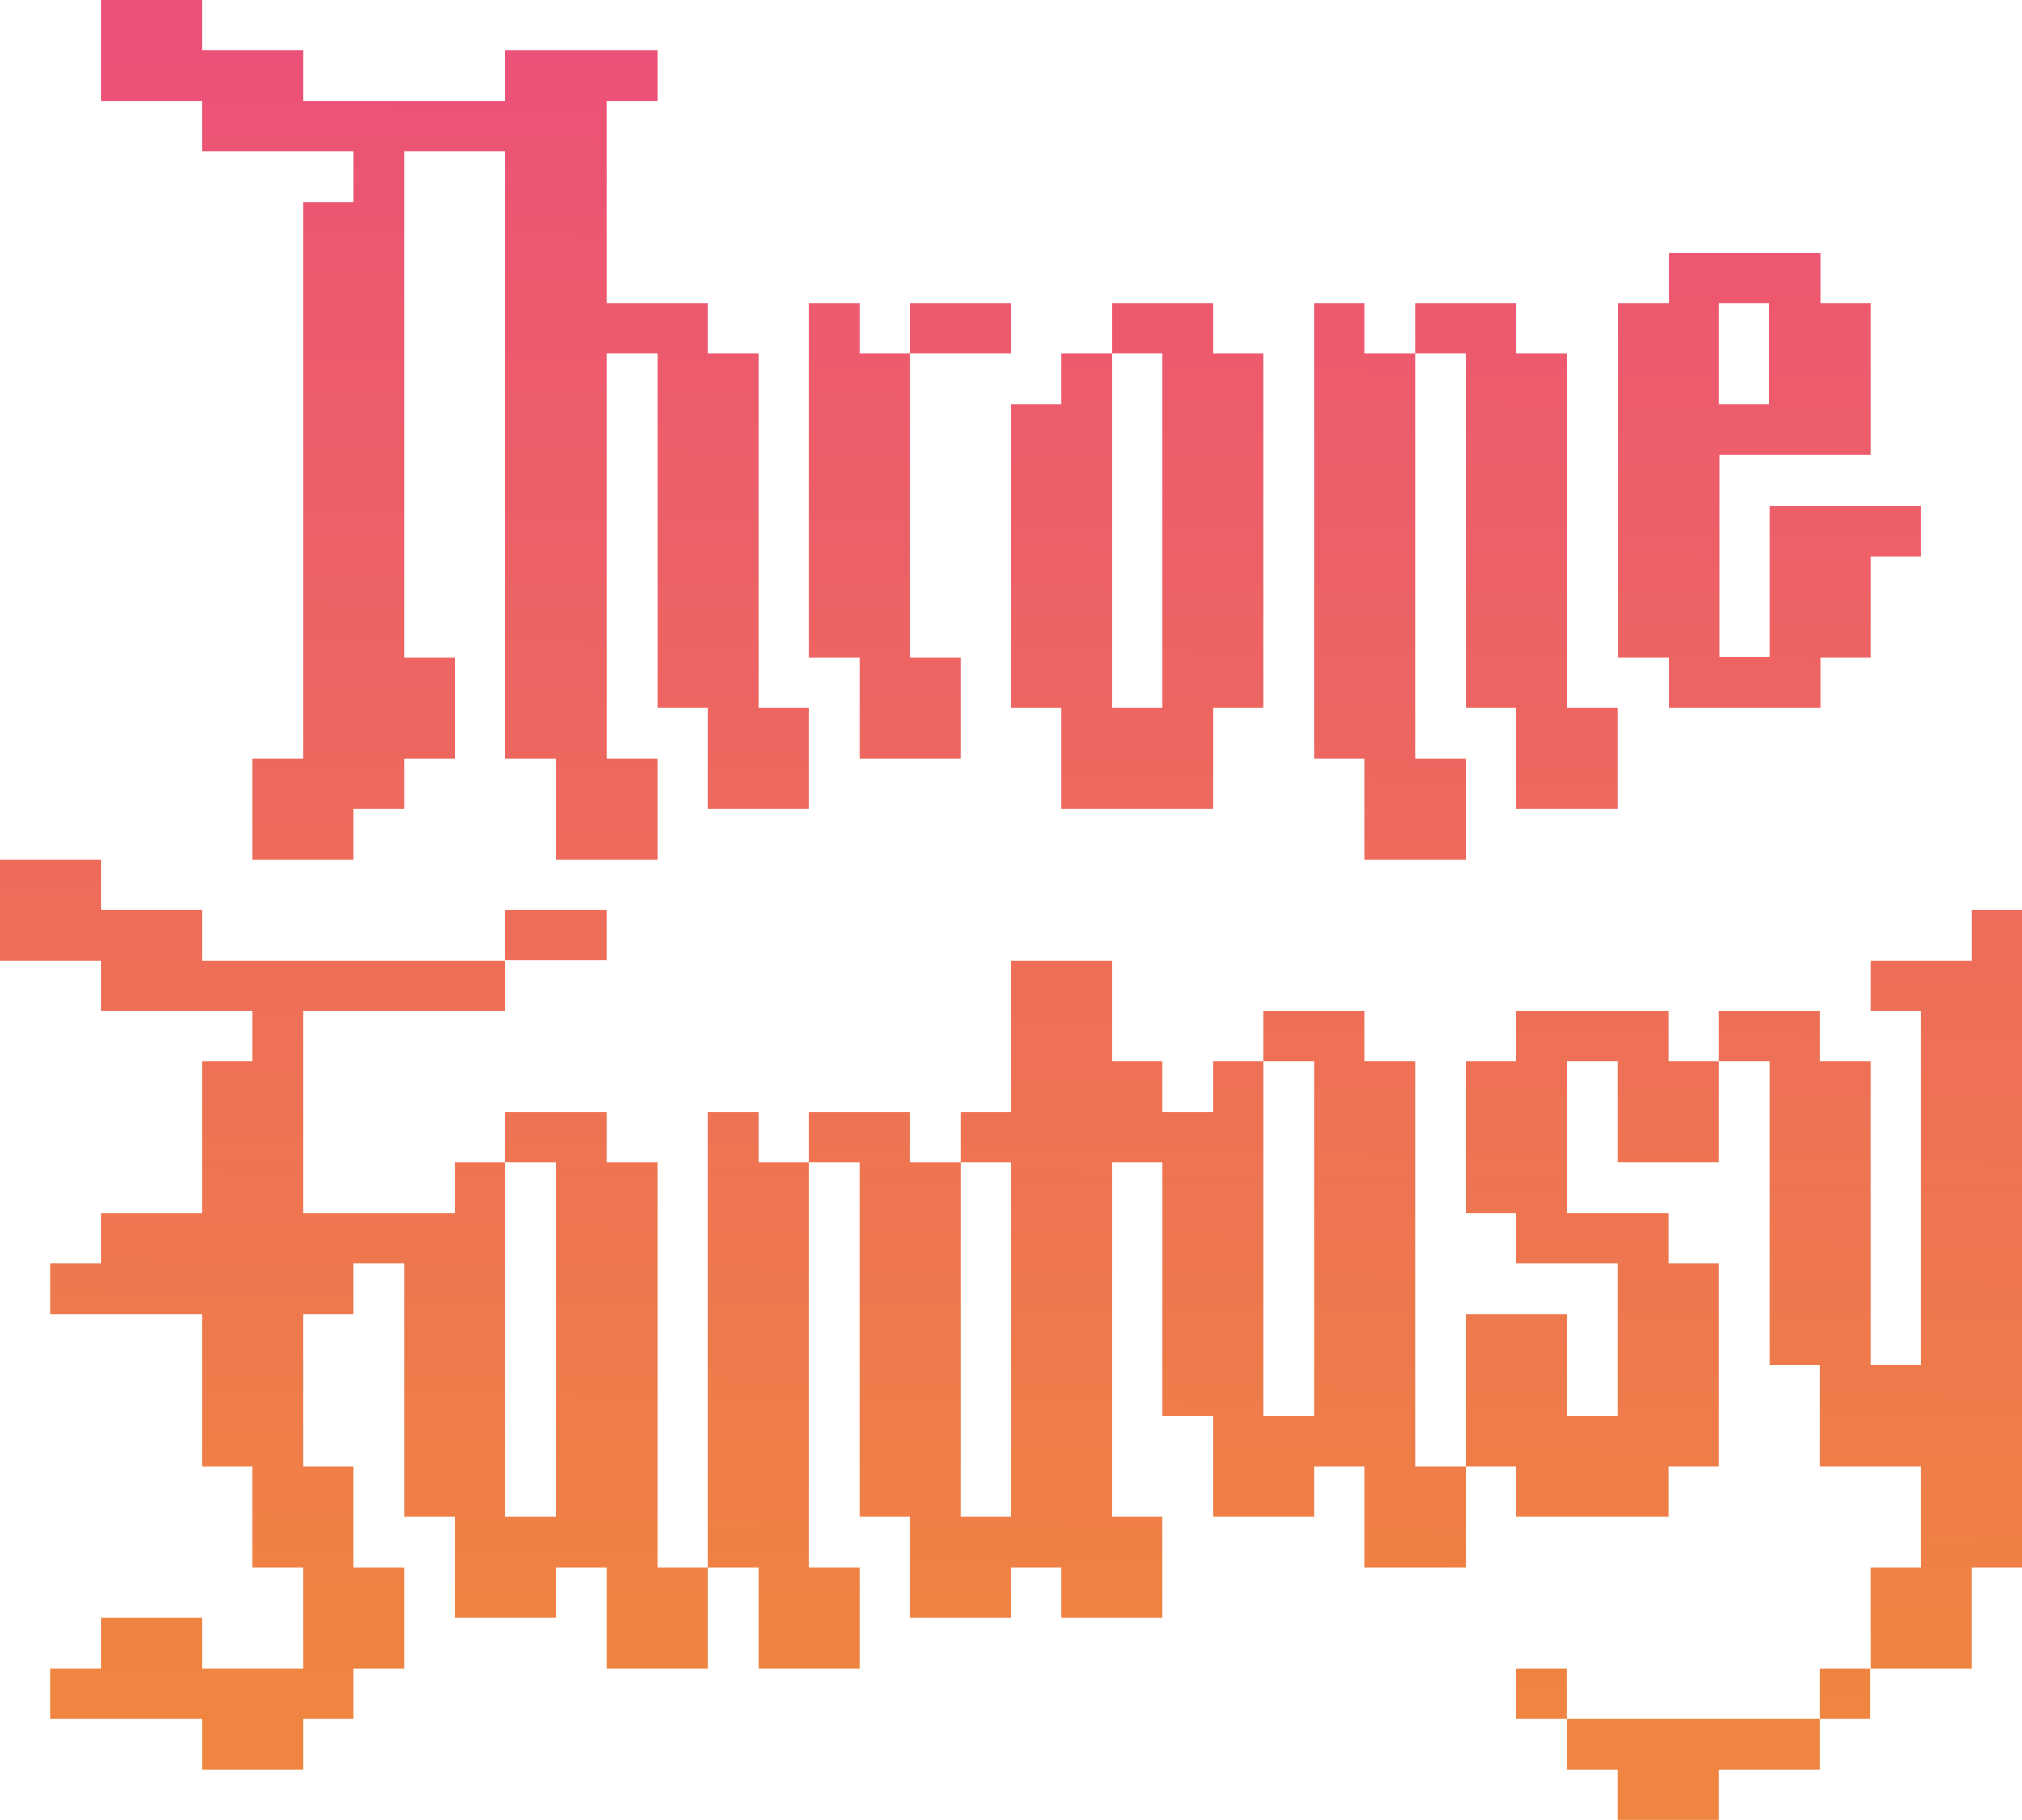
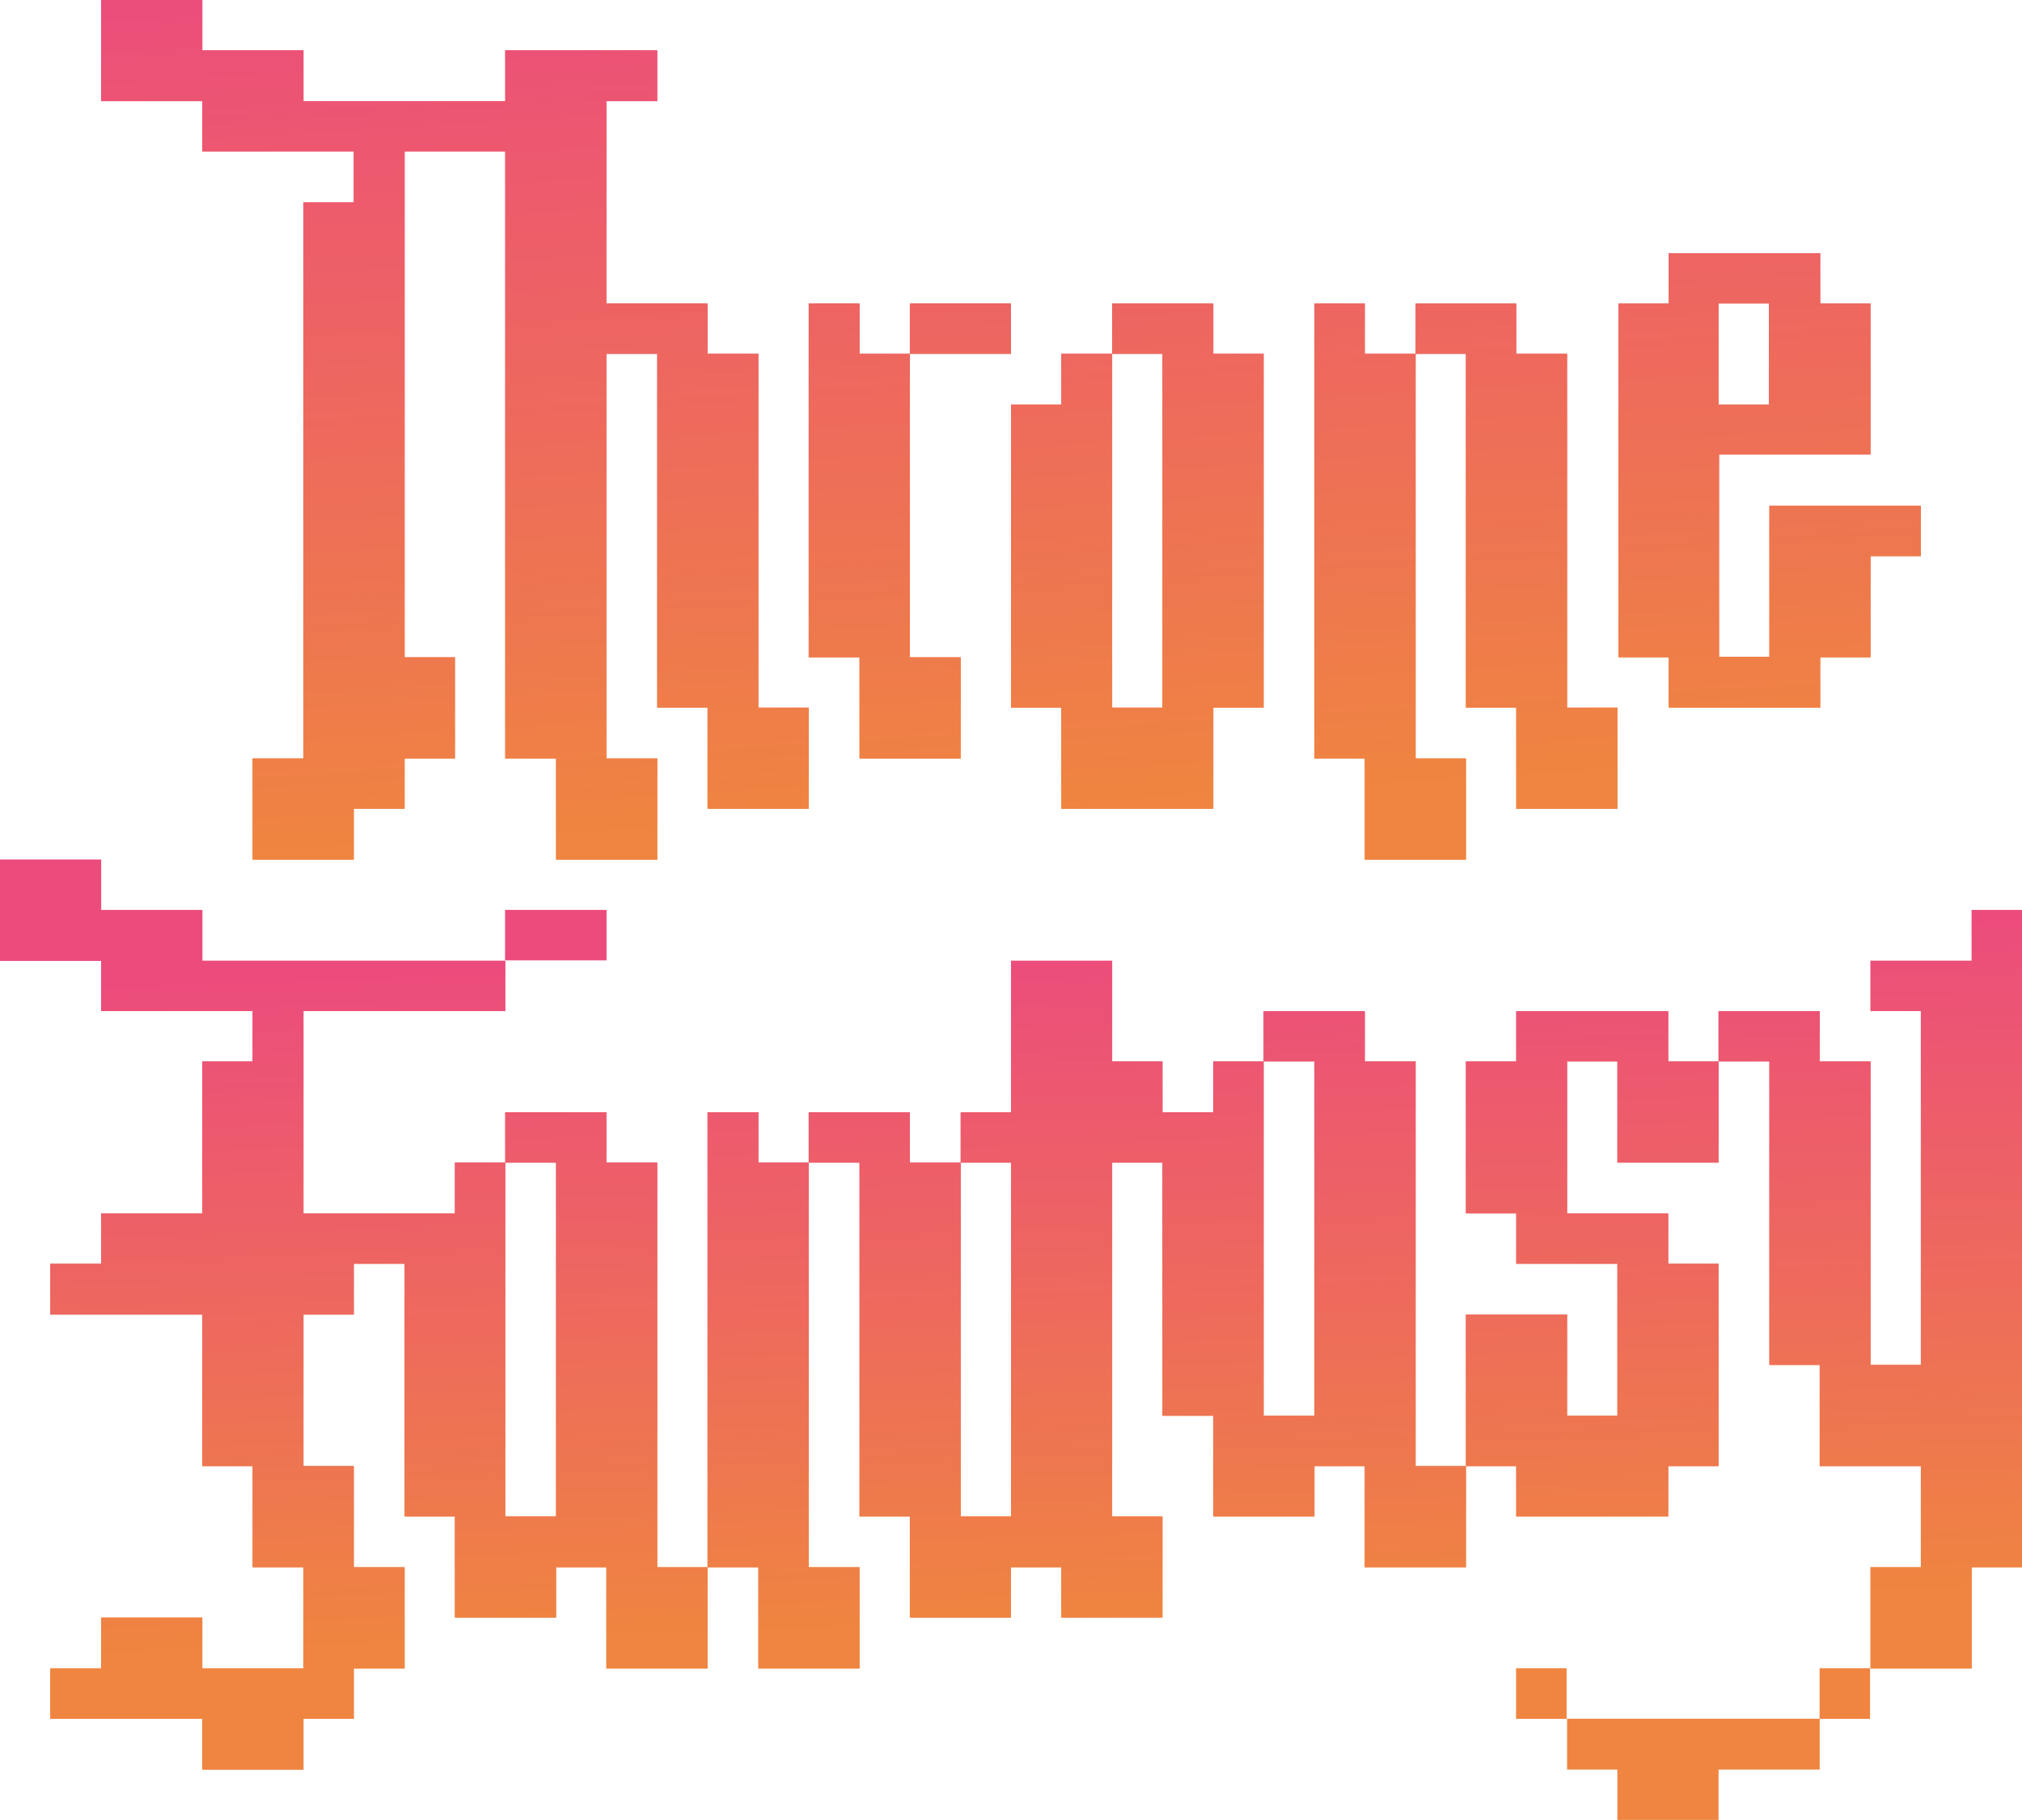
<svg xmlns="http://www.w3.org/2000/svg" version="1.1" x="0px" y="0px" width="389.8px" height="350.8px" viewBox="0 0 389.8 350.8" style="enable-background:new 0 0 389.8 350.8;" xml:space="preserve">
  <style type="text/css">
	.lt0{fill-rule:evenodd;clip-rule:evenodd;fill:url(#SVGID_1_);}
	.lt1{fill-rule:evenodd;clip-rule:evenodd;fill:url(#SVGID_2_);}
	.lt2{fill-rule:evenodd;clip-rule:evenodd;fill:url(#SVGID_3_);}
	.lt3{fill-rule:evenodd;clip-rule:evenodd;fill:url(#SVGID_4_);}
	.lt4{fill-rule:evenodd;clip-rule:evenodd;fill:url(#SVGID_5_);}
	.lt5{fill-rule:evenodd;clip-rule:evenodd;fill:url(#SVGID_6_);}
	.lt6{fill-rule:evenodd;clip-rule:evenodd;fill:url(#SVGID_7_);}
	.lt7{fill-rule:evenodd;clip-rule:evenodd;fill:url(#SVGID_8_);}
	.lt8{fill-rule:evenodd;clip-rule:evenodd;fill:url(#SVGID_9_);}
	.lt9{fill-rule:evenodd;clip-rule:evenodd;fill:url(#SVGID_10_);}
	.lt10{fill-rule:evenodd;clip-rule:evenodd;fill:url(#SVGID_11_);}
	.lt11{fill-rule:evenodd;clip-rule:evenodd;fill:url(#SVGID_12_);}
	.lt12{fill-rule:evenodd;clip-rule:evenodd;fill:url(#SVGID_13_);}
	.lt13{fill-rule:evenodd;clip-rule:evenodd;fill:url(#SVGID_14_);}
	.lt14{fill-rule:evenodd;clip-rule:evenodd;fill:url(#SVGID_15_);}
	.lt15{fill-rule:evenodd;clip-rule:evenodd;fill:url(#SVGID_16_);}
	.lt16{fill-rule:evenodd;clip-rule:evenodd;fill:url(#SVGID_17_);}
	.lt17{fill-rule:evenodd;clip-rule:evenodd;fill:url(#SVGID_18_);}
	.lt18{fill-rule:evenodd;clip-rule:evenodd;fill:url(#SVGID_19_);}
	.lt19{fill-rule:evenodd;clip-rule:evenodd;fill:url(#SVGID_20_);}
	.lt20{fill-rule:evenodd;clip-rule:evenodd;fill:url(#SVGID_21_);}
	.lt21{fill-rule:evenodd;clip-rule:evenodd;fill:url(#SVGID_22_);}
	.lt22{fill-rule:evenodd;clip-rule:evenodd;fill:url(#SVGID_23_);}
	.lt23{fill-rule:evenodd;clip-rule:evenodd;fill:url(#SVGID_24_);}
	.lt24{fill-rule:evenodd;clip-rule:evenodd;fill:url(#SVGID_25_);}
	.lt25{fill-rule:evenodd;clip-rule:evenodd;fill:url(#SVGID_26_);}
	.lt26{fill-rule:evenodd;clip-rule:evenodd;fill:url(#SVGID_27_);}
	.lt27{fill-rule:evenodd;clip-rule:evenodd;fill:url(#SVGID_28_);}
	.lt28{fill-rule:evenodd;clip-rule:evenodd;fill:url(#SVGID_29_);}
	.lt29{fill-rule:evenodd;clip-rule:evenodd;fill:url(#SVGID_30_);}
	.lt30{fill-rule:evenodd;clip-rule:evenodd;fill:url(#SVGID_31_);}
	.lt31{fill-rule:evenodd;clip-rule:evenodd;fill:url(#SVGID_32_);}
+ 	.lt32{fill-rule:evenodd;clip-rule:evenodd;fill:url(#SVGID_33_);}
+ 	.lt33{fill-rule:evenodd;clip-rule:evenodd;fill:url(#SVGID_34_);}
+ 	.lt34{fill-rule:evenodd;clip-rule:evenodd;fill:url(#SVGID_35_);}
+ 	.lt35{fill-rule:evenodd;clip-rule:evenodd;fill:url(#SVGID_36_);}
+ 	.lt36{fill-rule:evenodd;clip-rule:evenodd;fill:url(#SVGID_37_);}
+ 	.lt37{fill-rule:evenodd;clip-rule:evenodd;fill:url(#SVGID_38_);}
+ 	.lt38{fill-rule:evenodd;clip-rule:evenodd;fill:url(#SVGID_39_);}
+ 	.lt39{fill-rule:evenodd;clip-rule:evenodd;fill:url(#SVGID_40_);}
+ 	.lt40{fill-rule:evenodd;clip-rule:evenodd;fill:url(#SVGID_41_);}
+ 	.lt41{fill-rule:evenodd;clip-rule:evenodd;fill:url(#SVGID_42_);}
+ 	.lt42{fill-rule:evenodd;clip-rule:evenodd;fill:url(#SVGID_43_);}
+ 	.lt43{fill-rule:evenodd;clip-rule:evenodd;fill:url(#SVGID_44_);}
+ 	.lt44{fill-rule:evenodd;clip-rule:evenodd;fill:url(#SVGID_45_);}
+ 	.lt45{fill-rule:evenodd;clip-rule:evenodd;fill:url(#SVGID_46_);}
+ 	.lt46{fill-rule:evenodd;clip-rule:evenodd;fill:url(#SVGID_47_);}
+ 	.lt47{fill-rule:evenodd;clip-rule:evenodd;fill:url(#SVGID_48_);}
+ 	.lt48{fill-rule:evenodd;clip-rule:evenodd;fill:url(#SVGID_49_);}
+ 	.lt49{fill-rule:evenodd;clip-rule:evenodd;fill:url(#SVGID_50_);}
+ 	.lt50{fill-rule:evenodd;clip-rule:evenodd;fill:url(#SVGID_51_);}
+ 	.lt51{fill-rule:evenodd;clip-rule:evenodd;fill:url(#SVGID_52_);}
+ 	.lt52{fill-rule:evenodd;clip-rule:evenodd;fill:url(#SVGID_53_);}
+ 	.lt53{fill-rule:evenodd;clip-rule:evenodd;fill:url(#SVGID_54_);}
+ 	.lt54{fill-rule:evenodd;clip-rule:evenodd;fill:url(#SVGID_55_);}
+ 	.lt55{fill-rule:evenodd;clip-rule:evenodd;fill:url(#SVGID_56_);}
+ 	.lt56{fill-rule:evenodd;clip-rule:evenodd;fill:url(#SVGID_57_);}
+ 	.lt57{fill-rule:evenodd;clip-rule:evenodd;fill:url(#SVGID_58_);}
+ 	.lt58{fill-rule:evenodd;clip-rule:evenodd;fill:url(#SVGID_59_);}
+ 	.lt59{fill-rule:evenodd;clip-rule:evenodd;fill:url(#SVGID_60_);}
+ 	.lt60{fill-rule:evenodd;clip-rule:evenodd;fill:url(#SVGID_61_);}
+ 	.lt61{fill-rule:evenodd;clip-rule:evenodd;fill:url(#SVGID_62_);}
</style>
  <defs>
</defs>
  <g>
-     <linearGradient id="SVGID_1_" gradientUnits="userSpaceOnUse" x1="186.226" y1="-17.63" x2="181.665" y2="326.751">
-       <stop offset="0" style="stop-color:#EC4C7C" />
-       <stop offset="1" style="stop-color:#EF8540" />
-     </linearGradient>
-     <polygon class="lt0" points="194.9,68.2 194.9,58.5 175.4,58.5 175.4,68.2 185.2,68.2  " />
-     <linearGradient id="SVGID_2_" gradientUnits="userSpaceOnUse" x1="172.127" y1="-17.817" x2="167.566" y2="326.565">
-       <stop offset="0" style="stop-color:#EC4C7C" />
-       <stop offset="1" style="stop-color:#EF8540" />
-     </linearGradient>
-     <polygon class="lt1" points="165.7,146.2 185.2,146.2 185.2,126.7 175.4,126.7 175.4,68.2 165.7,68.2 165.7,58.5 155.9,58.5    155.9,68.2 155.9,126.7 165.7,126.7  " />
-     <linearGradient id="SVGID_3_" gradientUnits="userSpaceOnUse" x1="220.908" y1="-17.17" x2="216.347" y2="327.211">
-       <stop offset="0" style="stop-color:#EC4C7C" />
-       <stop offset="1" style="stop-color:#EF8540" />
-     </linearGradient>
-     <polygon class="lt2" points="194.9,136.4 204.6,136.4 204.6,155.9 224.1,155.9 233.9,155.9 233.9,136.4 243.6,136.4 243.6,68.2    233.9,68.2 233.9,58.5 214.4,58.5 214.4,68.2 224.1,68.2 224.1,136.4 214.4,136.4 214.4,68.2 204.6,68.2 204.6,78 194.9,78  " />
-     <linearGradient id="SVGID_4_" gradientUnits="userSpaceOnUse" x1="88.987" y1="-18.918" x2="84.426" y2="325.463">
-       <stop offset="0" style="stop-color:#EC4C7C" />
-       <stop offset="1" style="stop-color:#EF8540" />
-     </linearGradient>
-     <polygon class="lt3" points="39,29.2 68.2,29.2 68.2,39 58.5,39 58.5,146.2 48.7,146.2 48.7,155.9 48.7,165.7 68.2,165.7    68.2,155.9 78,155.9 78,146.2 87.7,146.2 87.7,126.7 78,126.7 78,29.2 97.4,29.2 97.4,146.2 107.2,146.2 107.2,165.7 126.7,165.7    126.7,146.2 116.9,146.2 116.9,68.2 126.7,68.2 126.7,136.4 136.4,136.4 136.4,155.9 155.9,155.9 155.9,136.4 146.2,136.4    146.2,68.2 136.4,68.2 136.4,58.5 116.9,58.5 116.9,19.5 126.7,19.5 126.7,9.7 116.9,9.7 107.2,9.7 97.4,9.7 97.4,19.5 58.5,19.5    58.5,9.7 39,9.7 39,0 19.5,0 19.5,19.5 39,19.5  " />
-     <linearGradient id="SVGID_5_" gradientUnits="userSpaceOnUse" x1="109.829" y1="-18.642" x2="105.267" y2="325.739">
-       <stop offset="0" style="stop-color:#EC4C7C" />
-       <stop offset="1" style="stop-color:#EF8540" />
-     </linearGradient>
-     <rect x="97.4" y="175.4" class="lt4" width="19.5" height="9.7" />
-     <linearGradient id="SVGID_6_" gradientUnits="userSpaceOnUse" x1="301.757" y1="-16.1" x2="297.196" y2="328.281">
-       <stop offset="0" style="stop-color:#EC4C7C" />
-       <stop offset="1" style="stop-color:#EF8540" />
-     </linearGradient>
-     <rect x="292.3" y="321.6" class="lt5" width="9.7" height="9.7" />
-     <linearGradient id="SVGID_7_" gradientUnits="userSpaceOnUse" x1="331.116" y1="-15.711" x2="326.555" y2="328.67">
-       <stop offset="0" style="stop-color:#EC4C7C" />
-       <stop offset="1" style="stop-color:#EF8540" />
-     </linearGradient>
-     <polygon class="lt6" points="331.3,331.3 311.8,331.3 302.1,331.3 302.1,341.1 311.8,341.1 311.8,350.8 331.3,350.8 331.3,341.1    341.1,341.1 350.8,341.1 350.8,331.3 341.1,331.3  " />
-     <linearGradient id="SVGID_8_" gradientUnits="userSpaceOnUse" x1="360.216" y1="-15.325" x2="355.655" y2="329.056">
-       <stop offset="0" style="stop-color:#EC4C7C" />
-       <stop offset="1" style="stop-color:#EF8540" />
-     </linearGradient>
-     <rect x="350.8" y="321.6" class="lt7" width="9.7" height="9.7" />
-     <linearGradient id="SVGID_9_" gradientUnits="userSpaceOnUse" x1="310.404" y1="-15.985" x2="305.842" y2="328.396">
-       <stop offset="0" style="stop-color:#EC4C7C" />
-       <stop offset="1" style="stop-color:#EF8540" />
-     </linearGradient>
-     <polygon class="lt8" points="321.6,194.9 292.3,194.9 292.3,204.6 282.6,204.6 282.6,233.9 292.3,233.9 292.3,243.6 311.8,243.6    311.8,272.9 302.1,272.9 302.1,253.4 282.6,253.4 282.6,282.6 292.3,282.6 292.3,292.3 311.8,292.3 321.6,292.3 321.6,282.6    331.3,282.6 331.3,243.6 321.6,243.6 321.6,233.9 302.1,233.9 302.1,204.6 311.8,204.6 311.8,224.1 331.3,224.1 331.3,204.6    321.6,204.6  " />
-     <linearGradient id="SVGID_10_" gradientUnits="userSpaceOnUse" x1="71.695" y1="-19.147" x2="67.133" y2="325.234">
-       <stop offset="0" style="stop-color:#EC4C7C" />
-       <stop offset="1" style="stop-color:#EF8540" />
-     </linearGradient>
-     <polygon class="lt9" points="126.7,282.6 126.7,263.1 126.7,243.6 126.7,224.1 116.9,224.1 116.9,214.4 107.2,214.4 97.4,214.4    97.4,224.1 107.2,224.1 107.2,243.6 107.2,263.1 107.2,282.6 107.2,292.3 97.4,292.3 97.4,272.9 97.4,253.4 97.4,233.9 97.4,224.1    87.7,224.1 87.7,233.9 78,233.9 68.2,233.9 58.5,233.9 58.5,224.1 58.5,204.6 58.5,194.9 78,194.9 97.4,194.9 97.4,185.2 78,185.2    58.5,185.2 39,185.2 39,175.4 19.5,175.4 19.5,165.7 0,165.7 0,185.2 19.5,185.2 19.5,194.9 39,194.9 48.7,194.9 48.7,204.6    39,204.6 39,224.1 39,233.9 19.5,233.9 19.5,243.6 9.7,243.6 9.7,253.4 19.5,253.4 39,253.4 39,263.1 39,282.6 48.7,282.6    48.7,292.3 48.7,302.1 58.5,302.1 58.5,321.6 39,321.6 39,311.8 19.5,311.8 19.5,321.6 9.7,321.6 9.7,331.3 19.5,331.3 39,331.3    39,341.1 58.5,341.1 58.5,331.3 68.2,331.3 68.2,321.6 78,321.6 78,302.1 68.2,302.1 68.2,292.3 68.2,282.6 58.5,282.6 58.5,263.1    58.5,253.4 68.2,253.4 68.2,243.6 78,243.6 78,253.4 78,272.9 78,292.3 87.7,292.3 87.7,311.8 107.2,311.8 107.2,302.1    116.9,302.1 116.9,321.6 136.4,321.6 136.4,302.1 126.7,302.1  " />
-     <linearGradient id="SVGID_11_" gradientUnits="userSpaceOnUse" x1="364.056" y1="-15.274" x2="359.494" y2="329.106">
-       <stop offset="0" style="stop-color:#EC4C7C" />
-       <stop offset="1" style="stop-color:#EF8540" />
-     </linearGradient>
-     <polygon class="lt10" points="380.1,175.4 380.1,185.2 370.3,185.2 360.6,185.2 360.6,194.9 370.3,194.9 370.3,204.6 370.3,224.1    370.3,243.6 370.3,263.1 360.6,263.1 360.6,243.6 360.6,224.1 360.6,204.6 350.8,204.6 350.8,194.9 341.1,194.9 331.3,194.9    331.3,204.6 341.1,204.6 341.1,224.1 341.1,243.6 341.1,263.1 350.8,263.1 350.8,282.6 370.3,282.6 370.3,302.1 360.6,302.1    360.6,321.6 380.1,321.6 380.1,302.1 389.8,302.1 389.8,282.6 389.8,263.1 389.8,243.6 389.8,224.1 389.8,204.6 389.8,185.2    389.8,175.4  " />
-     <linearGradient id="SVGID_12_" gradientUnits="userSpaceOnUse" x1="222.908" y1="-17.144" x2="218.347" y2="327.237">
-       <stop offset="0" style="stop-color:#EC4C7C" />
-       <stop offset="1" style="stop-color:#EF8540" />
-     </linearGradient>
-     <polygon class="lt11" points="272.9,263.1 272.9,243.6 272.9,224.1 272.9,204.6 263.1,204.6 263.1,194.9 253.4,194.9 243.6,194.9    243.6,204.6 253.4,204.6 253.4,224.1 253.4,243.6 253.4,263.1 253.4,272.9 243.6,272.9 243.6,253.4 243.6,233.9 243.6,214.4    243.6,204.6 233.9,204.6 233.9,214.4 224.1,214.4 224.1,204.6 214.4,204.6 214.4,185.2 194.9,185.2 194.9,204.6 194.9,214.4    185.2,214.4 185.2,224.1 194.9,224.1 194.9,243.6 194.9,263.1 194.9,282.6 194.9,292.3 185.2,292.3 185.2,272.9 185.2,253.4    185.2,233.9 185.2,224.1 175.4,224.1 175.4,214.4 165.7,214.4 155.9,214.4 155.9,224.1 165.7,224.1 165.7,233.9 165.7,253.4    165.7,272.9 165.7,292.3 175.4,292.3 175.4,311.8 194.9,311.8 194.9,302.1 204.6,302.1 204.6,311.8 224.1,311.8 224.1,292.3    214.4,292.3 214.4,282.6 214.4,263.1 214.4,243.6 214.4,224.1 224.1,224.1 224.1,233.9 224.1,253.4 224.1,272.9 233.9,272.9    233.9,292.3 253.4,292.3 253.4,282.6 263.1,282.6 263.1,302.1 282.6,302.1 282.6,282.6 272.9,282.6  " />
-     <linearGradient id="SVGID_13_" gradientUnits="userSpaceOnUse" x1="154.835" y1="-18.046" x2="150.273" y2="326.335">
-       <stop offset="0" style="stop-color:#EC4C7C" />
-       <stop offset="1" style="stop-color:#EF8540" />
-     </linearGradient>
-     <polygon class="lt12" points="146.2,214.4 136.4,214.4 136.4,224.1 136.4,243.6 136.4,263.1 136.4,282.6 136.4,302.1 146.2,302.1    146.2,321.6 165.7,321.6 165.7,302.1 155.9,302.1 155.9,282.6 155.9,263.1 155.9,243.6 155.9,224.1 146.2,224.1  " />
-     <linearGradient id="SVGID_14_" gradientUnits="userSpaceOnUse" x1="269.688" y1="-16.524" x2="265.127" y2="327.857">
-       <stop offset="0" style="stop-color:#EC4C7C" />
-       <stop offset="1" style="stop-color:#EF8540" />
-     </linearGradient>
-     <polygon class="lt13" points="263.1,165.7 282.6,165.7 282.6,146.2 272.9,146.2 272.9,68.2 263.1,68.2 263.1,58.5 253.4,58.5    253.4,68.2 253.4,146.2 263.1,146.2  " />
-     <linearGradient id="SVGID_15_" gradientUnits="userSpaceOnUse" x1="293.982" y1="-16.203" x2="289.421" y2="328.178">
-       <stop offset="0" style="stop-color:#EC4C7C" />
-       <stop offset="1" style="stop-color:#EF8540" />
-     </linearGradient>
-     <polygon class="lt14" points="282.6,136.4 292.3,136.4 292.3,155.9 311.8,155.9 311.8,136.4 302.1,136.4 302.1,68.2 292.3,68.2    292.3,58.5 272.9,58.5 272.9,68.2 282.6,68.2  " />
-     <linearGradient id="SVGID_16_" gradientUnits="userSpaceOnUse" x1="342.375" y1="-15.562" x2="337.814" y2="328.819">
-       <stop offset="0" style="stop-color:#EC4C7C" />
-       <stop offset="1" style="stop-color:#EF8540" />
-     </linearGradient>
-     <path class="lt15" d="M341.1,97.4v29.2h-9.7v-39h29.2V58.5h-9.7v-9.7h-19.5h-9.7v9.7h-9.7v68.2h9.7v9.7h19.5h9.7v-9.7h9.7v-19.5   h9.7v-9.7H341.1z M331.3,58.5h9.7V78h-9.7V58.5z" />
+     <linearGradient id="SVGID_1_" gradientUnits="userSpaceOnUse" x1="107.406" y1="186.315" x2="111.967" y2="316.313">
+       <stop offset="0" style="stop-color:#EC4C7C" />
+       <stop offset="1" style="stop-color:#EF8540" />
+     </linearGradient>
+     <rect x="97.4" y="175.4" class="lt0" width="19.5" height="9.7" />
+     <linearGradient id="SVGID_2_" gradientUnits="userSpaceOnUse" x1="292.075" y1="179.835" x2="296.637" y2="309.833">
+       <stop offset="0" style="stop-color:#EC4C7C" />
+       <stop offset="1" style="stop-color:#EF8540" />
+     </linearGradient>
+     <rect x="292.3" y="321.6" class="lt1" width="9.7" height="9.7" />
+     <linearGradient id="SVGID_3_" gradientUnits="userSpaceOnUse" x1="350.473" y1="177.786" x2="355.034" y2="307.784">
+       <stop offset="0" style="stop-color:#EC4C7C" />
+       <stop offset="1" style="stop-color:#EF8540" />
+     </linearGradient>
+     <rect x="350.8" y="321.6" class="lt2" width="9.7" height="9.7" />
+     <linearGradient id="SVGID_4_" gradientUnits="userSpaceOnUse" x1="304.711" y1="179.392" x2="309.273" y2="309.39">
+       <stop offset="0" style="stop-color:#EC4C7C" />
+       <stop offset="1" style="stop-color:#EF8540" />
+     </linearGradient>
+     <polygon class="lt3" points="321.6,194.9 292.3,194.9 292.3,204.6 282.6,204.6 282.6,233.9 292.3,233.9 292.3,243.6 311.8,243.6    311.8,272.9 302.1,272.9 302.1,253.4 282.6,253.4 282.6,282.6 292.3,282.6 292.3,292.3 311.8,292.3 321.6,292.3 321.6,282.6    331.3,282.6 331.3,243.6 321.6,243.6 321.6,233.9 302.1,233.9 302.1,204.6 311.8,204.6 311.8,224.1 331.3,224.1 331.3,204.6    321.6,204.6  " />
+     <linearGradient id="SVGID_5_" gradientUnits="userSpaceOnUse" x1="66.254" y1="187.758" x2="70.816" y2="317.757">
+       <stop offset="0" style="stop-color:#EC4C7C" />
+       <stop offset="1" style="stop-color:#EF8540" />
+     </linearGradient>
+     <polygon class="lt4" points="126.7,282.6 126.7,263.1 126.7,243.6 126.7,224.1 116.9,224.1 116.9,214.4 107.2,214.4 97.4,214.4    97.4,224.1 107.2,224.1 107.2,243.6 107.2,263.1 107.2,282.6 107.2,292.3 97.4,292.3 97.4,272.9 97.4,253.4 97.4,233.9 97.4,224.1    87.7,224.1 87.7,233.9 78,233.9 68.2,233.9 58.5,233.9 58.5,224.1 58.5,204.6 58.5,194.9 78,194.9 97.4,194.9 97.4,185.2 78,185.2    58.5,185.2 39,185.2 39,175.4 19.5,175.4 19.5,165.7 0,165.7 0,185.2 19.5,185.2 19.5,194.9 39,194.9 48.7,194.9 48.7,204.6    39,204.6 39,224.1 39,233.9 19.5,233.9 19.5,243.6 9.7,243.6 9.7,253.4 19.5,253.4 39,253.4 39,263.1 39,282.6 48.7,282.6    48.7,292.3 48.7,302.1 58.5,302.1 58.5,321.6 39,321.6 39,311.8 19.5,311.8 19.5,321.6 9.7,321.6 9.7,331.3 19.5,331.3 39,331.3    39,341.1 58.5,341.1 58.5,331.3 68.2,331.3 68.2,321.6 78,321.6 78,302.1 68.2,302.1 68.2,292.3 68.2,282.6 58.5,282.6 58.5,263.1    58.5,253.4 68.2,253.4 68.2,243.6 78,243.6 78,253.4 78,272.9 78,292.3 87.7,292.3 87.7,311.8 107.2,311.8 107.2,302.1    116.9,302.1 116.9,321.6 136.4,321.6 136.4,302.1 126.7,302.1  " />
+     <linearGradient id="SVGID_6_" gradientUnits="userSpaceOnUse" x1="360.121" y1="177.447" x2="364.682" y2="307.445">
+       <stop offset="0" style="stop-color:#EC4C7C" />
+       <stop offset="1" style="stop-color:#EF8540" />
+     </linearGradient>
+     <polygon class="lt5" points="380.1,175.4 380.1,185.2 370.3,185.2 360.6,185.2 360.6,194.9 370.3,194.9 370.3,204.6 370.3,224.1    370.3,243.6 370.3,263.1 360.6,263.1 360.6,243.6 360.6,224.1 360.6,204.6 350.8,204.6 350.8,194.9 341.1,194.9 331.3,194.9    331.3,204.6 341.1,204.6 341.1,224.1 341.1,243.6 341.1,263.1 350.8,263.1 350.8,282.6 370.3,282.6 370.3,302.1 360.6,302.1    360.6,321.6 380.1,321.6 380.1,302.1 389.8,302.1 389.8,282.6 389.8,263.1 389.8,243.6 389.8,224.1 389.8,204.6 389.8,185.2    389.8,175.4  " />
+     <linearGradient id="SVGID_7_" gradientUnits="userSpaceOnUse" x1="216.773" y1="182.477" x2="221.335" y2="312.475">
+       <stop offset="0" style="stop-color:#EC4C7C" />
+       <stop offset="1" style="stop-color:#EF8540" />
+     </linearGradient>
+     <polygon class="lt6" points="272.9,263.1 272.9,243.6 272.9,224.1 272.9,204.6 263.1,204.6 263.1,194.9 253.4,194.9 243.6,194.9    243.6,204.6 253.4,204.6 253.4,224.1 253.4,243.6 253.4,263.1 253.4,272.9 243.6,272.9 243.6,253.4 243.6,233.9 243.6,214.4    243.6,204.6 233.9,204.6 233.9,214.4 224.1,214.4 224.1,204.6 214.4,204.6 214.4,185.2 194.9,185.2 194.9,204.6 194.9,214.4    185.2,214.4 185.2,224.1 194.9,224.1 194.9,243.6 194.9,263.1 194.9,282.6 194.9,292.3 185.2,292.3 185.2,272.9 185.2,253.4    185.2,233.9 185.2,224.1 175.4,224.1 175.4,214.4 165.7,214.4 155.9,214.4 155.9,224.1 165.7,224.1 165.7,233.9 165.7,253.4    165.7,272.9 165.7,292.3 175.4,292.3 175.4,311.8 194.9,311.8 194.9,302.1 204.6,302.1 204.6,311.8 224.1,311.8 224.1,292.3    214.4,292.3 214.4,282.6 214.4,263.1 214.4,243.6 214.4,224.1 224.1,224.1 224.1,233.9 224.1,253.4 224.1,272.9 233.9,272.9    233.9,292.3 253.4,292.3 253.4,282.6 263.1,282.6 263.1,302.1 282.6,302.1 282.6,282.6 272.9,282.6  " />
+     <linearGradient id="SVGID_8_" gradientUnits="userSpaceOnUse" x1="146.935" y1="184.928" x2="151.496" y2="314.926">
+       <stop offset="0" style="stop-color:#EC4C7C" />
+       <stop offset="1" style="stop-color:#EF8540" />
+     </linearGradient>
+     <polygon class="lt7" points="146.2,214.4 136.4,214.4 136.4,224.1 136.4,243.6 136.4,263.1 136.4,282.6 136.4,302.1 146.2,302.1    146.2,321.6 165.7,321.6 165.7,302.1 155.9,302.1 155.9,282.6 155.9,263.1 155.9,243.6 155.9,224.1 146.2,224.1  " />
+     <linearGradient id="SVGID_9_" gradientUnits="userSpaceOnUse" x1="107.406" y1="186.315" x2="111.967" y2="316.313">
+       <stop offset="0" style="stop-color:#EC4C7C" />
+       <stop offset="1" style="stop-color:#EF8540" />
+     </linearGradient>
+     <rect x="97.4" y="175.4" class="lt8" width="19.5" height="9.7" />
+     <linearGradient id="SVGID_10_" gradientUnits="userSpaceOnUse" x1="292.075" y1="179.835" x2="296.637" y2="309.833">
+       <stop offset="0" style="stop-color:#EC4C7C" />
+       <stop offset="1" style="stop-color:#EF8540" />
+     </linearGradient>
+     <rect x="292.3" y="321.6" class="lt9" width="9.7" height="9.7" />
+     <linearGradient id="SVGID_11_" gradientUnits="userSpaceOnUse" x1="320.933" y1="178.822" x2="325.494" y2="308.82">
+       <stop offset="0" style="stop-color:#EC4C7C" />
+       <stop offset="1" style="stop-color:#EF8540" />
+     </linearGradient>
+     <polygon class="lt10" points="331.3,331.3 311.8,331.3 302.1,331.3 302.1,341.1 311.8,341.1 311.8,350.8 331.3,350.8 331.3,341.1    341.1,341.1 350.8,341.1 350.8,331.3 341.1,331.3  " />
+     <linearGradient id="SVGID_12_" gradientUnits="userSpaceOnUse" x1="350.473" y1="177.786" x2="355.034" y2="307.784">
+       <stop offset="0" style="stop-color:#EC4C7C" />
+       <stop offset="1" style="stop-color:#EF8540" />
+     </linearGradient>
+     <rect x="350.8" y="321.6" class="lt11" width="9.7" height="9.7" />
+     <linearGradient id="SVGID_13_" gradientUnits="userSpaceOnUse" x1="304.711" y1="179.392" x2="309.273" y2="309.39">
+       <stop offset="0" style="stop-color:#EC4C7C" />
+       <stop offset="1" style="stop-color:#EF8540" />
+     </linearGradient>
+     <polygon class="lt12" points="321.6,194.9 292.3,194.9 292.3,204.6 282.6,204.6 282.6,233.9 292.3,233.9 292.3,243.6 311.8,243.6    311.8,272.9 302.1,272.9 302.1,253.4 282.6,253.4 282.6,282.6 292.3,282.6 292.3,292.3 311.8,292.3 321.6,292.3 321.6,282.6    331.3,282.6 331.3,243.6 321.6,243.6 321.6,233.9 302.1,233.9 302.1,204.6 311.8,204.6 311.8,224.1 331.3,224.1 331.3,204.6    321.6,204.6  " />
+     <linearGradient id="SVGID_14_" gradientUnits="userSpaceOnUse" x1="66.254" y1="187.758" x2="70.816" y2="317.757">
+       <stop offset="0" style="stop-color:#EC4C7C" />
+       <stop offset="1" style="stop-color:#EF8540" />
+     </linearGradient>
+     <polygon class="lt13" points="126.7,282.6 126.7,263.1 126.7,243.6 126.7,224.1 116.9,224.1 116.9,214.4 107.2,214.4 97.4,214.4    97.4,224.1 107.2,224.1 107.2,243.6 107.2,263.1 107.2,282.6 107.2,292.3 97.4,292.3 97.4,272.9 97.4,253.4 97.4,233.9 97.4,224.1    87.7,224.1 87.7,233.9 78,233.9 68.2,233.9 58.5,233.9 58.5,224.1 58.5,204.6 58.5,194.9 78,194.9 97.4,194.9 97.4,185.2 78,185.2    58.5,185.2 39,185.2 39,175.4 19.5,175.4 19.5,165.7 0,165.7 0,185.2 19.5,185.2 19.5,194.9 39,194.9 48.7,194.9 48.7,204.6    39,204.6 39,224.1 39,233.9 19.5,233.9 19.5,243.6 9.7,243.6 9.7,253.4 19.5,253.4 39,253.4 39,263.1 39,282.6 48.7,282.6    48.7,292.3 48.7,302.1 58.5,302.1 58.5,321.6 39,321.6 39,311.8 19.5,311.8 19.5,321.6 9.7,321.6 9.7,331.3 19.5,331.3 39,331.3    39,341.1 58.5,341.1 58.5,331.3 68.2,331.3 68.2,321.6 78,321.6 78,302.1 68.2,302.1 68.2,292.3 68.2,282.6 58.5,282.6 58.5,263.1    58.5,253.4 68.2,253.4 68.2,243.6 78,243.6 78,253.4 78,272.9 78,292.3 87.7,292.3 87.7,311.8 107.2,311.8 107.2,302.1    116.9,302.1 116.9,321.6 136.4,321.6 136.4,302.1 126.7,302.1  " />
+     <linearGradient id="SVGID_15_" gradientUnits="userSpaceOnUse" x1="360.121" y1="177.447" x2="364.682" y2="307.445">
+       <stop offset="0" style="stop-color:#EC4C7C" />
+       <stop offset="1" style="stop-color:#EF8540" />
+     </linearGradient>
+     <polygon class="lt14" points="380.1,175.4 380.1,185.2 370.3,185.2 360.6,185.2 360.6,194.9 370.3,194.9 370.3,204.6 370.3,224.1    370.3,243.6 370.3,263.1 360.6,263.1 360.6,243.6 360.6,224.1 360.6,204.6 350.8,204.6 350.8,194.9 341.1,194.9 331.3,194.9    331.3,204.6 341.1,204.6 341.1,224.1 341.1,243.6 341.1,263.1 350.8,263.1 350.8,282.6 370.3,282.6 370.3,302.1 360.6,302.1    360.6,321.6 380.1,321.6 380.1,302.1 389.8,302.1 389.8,282.6 389.8,263.1 389.8,243.6 389.8,224.1 389.8,204.6 389.8,185.2    389.8,175.4  " />
+     <linearGradient id="SVGID_16_" gradientUnits="userSpaceOnUse" x1="216.773" y1="182.477" x2="221.335" y2="312.475">
+       <stop offset="0" style="stop-color:#EC4C7C" />
+       <stop offset="1" style="stop-color:#EF8540" />
+     </linearGradient>
+     <polygon class="lt15" points="272.9,263.1 272.9,243.6 272.9,224.1 272.9,204.6 263.1,204.6 263.1,194.9 253.4,194.9 243.6,194.9    243.6,204.6 253.4,204.6 253.4,224.1 253.4,243.6 253.4,263.1 253.4,272.9 243.6,272.9 243.6,253.4 243.6,233.9 243.6,214.4    243.6,204.6 233.9,204.6 233.9,214.4 224.1,214.4 224.1,204.6 214.4,204.6 214.4,185.2 194.9,185.2 194.9,204.6 194.9,214.4    185.2,214.4 185.2,224.1 194.9,224.1 194.9,243.6 194.9,263.1 194.9,282.6 194.9,292.3 185.2,292.3 185.2,272.9 185.2,253.4    185.2,233.9 185.2,224.1 175.4,224.1 175.4,214.4 165.7,214.4 155.9,214.4 155.9,224.1 165.7,224.1 165.7,233.9 165.7,253.4    165.7,272.9 165.7,292.3 175.4,292.3 175.4,311.8 194.9,311.8 194.9,302.1 204.6,302.1 204.6,311.8 224.1,311.8 224.1,292.3    214.4,292.3 214.4,282.6 214.4,263.1 214.4,243.6 214.4,224.1 224.1,224.1 224.1,233.9 224.1,253.4 224.1,272.9 233.9,272.9    233.9,292.3 253.4,292.3 253.4,282.6 263.1,282.6 263.1,302.1 282.6,302.1 282.6,282.6 272.9,282.6  " />
+     <linearGradient id="SVGID_17_" gradientUnits="userSpaceOnUse" x1="146.935" y1="184.928" x2="151.496" y2="314.926">
+       <stop offset="0" style="stop-color:#EC4C7C" />
+       <stop offset="1" style="stop-color:#EF8540" />
+     </linearGradient>
+     <polygon class="lt16" points="146.2,214.4 136.4,214.4 136.4,224.1 136.4,243.6 136.4,263.1 136.4,282.6 136.4,302.1 146.2,302.1    146.2,321.6 165.7,321.6 165.7,302.1 155.9,302.1 155.9,282.6 155.9,263.1 155.9,243.6 155.9,224.1 146.2,224.1  " />
+   </g>
+   <g>
+     <linearGradient id="SVGID_18_" gradientUnits="userSpaceOnUse" x1="180.543" y1="-12.992" x2="190.806" y2="156.918">
+       <stop offset="0" style="stop-color:#EC4C7C" />
+       <stop offset="1" style="stop-color:#EF8540" />
+     </linearGradient>
+     <polygon class="lt17" points="194.9,68.2 194.9,58.5 175.4,58.5 175.4,68.2 185.2,68.2  " />
+     <linearGradient id="SVGID_19_" gradientUnits="userSpaceOnUse" x1="162.166" y1="-11.882" x2="172.429" y2="158.028">
+       <stop offset="0" style="stop-color:#EC4C7C" />
+       <stop offset="1" style="stop-color:#EF8540" />
+     </linearGradient>
+     <polygon class="lt18" points="165.7,146.2 185.2,146.2 185.2,126.7 175.4,126.7 175.4,68.2 165.7,68.2 165.7,58.5 155.9,58.5    155.9,68.2 155.9,126.7 165.7,126.7  " />
+     <linearGradient id="SVGID_20_" gradientUnits="userSpaceOnUse" x1="212.18" y1="-14.903" x2="222.443" y2="155.007">
+       <stop offset="0" style="stop-color:#EC4C7C" />
+       <stop offset="1" style="stop-color:#EF8540" />
+     </linearGradient>
+     <polygon class="lt19" points="194.9,136.4 204.6,136.4 204.6,155.9 224.1,155.9 233.9,155.9 233.9,136.4 243.6,136.4 243.6,68.2    233.9,68.2 233.9,58.5 214.4,58.5 214.4,68.2 224.1,68.2 224.1,136.4 214.4,136.4 214.4,68.2 204.6,68.2 204.6,78 194.9,78  " />
+     <linearGradient id="SVGID_21_" gradientUnits="userSpaceOnUse" x1="82.568" y1="-7.074" x2="92.831" y2="162.836">
+       <stop offset="0" style="stop-color:#EC4C7C" />
+       <stop offset="1" style="stop-color:#EF8540" />
+     </linearGradient>
+     <polygon class="lt20" points="39,29.2 68.2,29.2 68.2,39 58.5,39 58.5,146.2 48.7,146.2 48.7,155.9 48.7,165.7 68.2,165.7    68.2,155.9 78,155.9 78,146.2 87.7,146.2 87.7,126.7 78,126.7 78,29.2 97.4,29.2 97.4,146.2 107.2,146.2 107.2,165.7 126.7,165.7    126.7,146.2 116.9,146.2 116.9,68.2 126.7,68.2 126.7,136.4 136.4,136.4 136.4,155.9 155.9,155.9 155.9,136.4 146.2,136.4    146.2,68.2 136.4,68.2 136.4,58.5 116.9,58.5 116.9,19.5 126.7,19.5 126.7,9.7 116.9,9.7 107.2,9.7 97.4,9.7 97.4,19.5 58.5,19.5    58.5,9.7 39,9.7 39,0 19.5,0 19.5,19.5 39,19.5  " />
+     <linearGradient id="SVGID_22_" gradientUnits="userSpaceOnUse" x1="258.088" y1="-17.676" x2="268.351" y2="152.234">
+       <stop offset="0" style="stop-color:#EC4C7C" />
+       <stop offset="1" style="stop-color:#EF8540" />
+     </linearGradient>
+     <polygon class="lt21" points="263.1,165.7 282.6,165.7 282.6,146.2 272.9,146.2 272.9,68.2 263.1,68.2 263.1,58.5 253.4,58.5    253.4,68.2 253.4,146.2 263.1,146.2  " />
+     <linearGradient id="SVGID_23_" gradientUnits="userSpaceOnUse" x1="285.001" y1="-19.301" x2="295.264" y2="150.608">
+       <stop offset="0" style="stop-color:#EC4C7C" />
+       <stop offset="1" style="stop-color:#EF8540" />
+     </linearGradient>
+     <polygon class="lt22" points="282.6,136.4 292.3,136.4 292.3,155.9 311.8,155.9 311.8,136.4 302.1,136.4 302.1,68.2 292.3,68.2    292.3,58.5 272.9,58.5 272.9,68.2 282.6,68.2  " />
+     <linearGradient id="SVGID_24_" gradientUnits="userSpaceOnUse" x1="332.962" y1="-22.198" x2="343.225" y2="147.711">
+       <stop offset="0" style="stop-color:#EC4C7C" />
+       <stop offset="1" style="stop-color:#EF8540" />
+     </linearGradient>
+     <path class="lt23" d="M341.1,97.4v29.2h-9.7v-39h29.2V58.5h-9.7v-9.7h-19.5h-9.7v9.7h-9.7v68.2h9.7v9.7h19.5h9.7v-9.7h9.7v-19.5   h9.7v-9.7H341.1z M331.3,58.5h9.7V78h-9.7V58.5z" />
+     <linearGradient id="SVGID_25_" gradientUnits="userSpaceOnUse" x1="180.543" y1="-12.992" x2="190.806" y2="156.918">
+       <stop offset="0" style="stop-color:#EC4C7C" />
+       <stop offset="1" style="stop-color:#EF8540" />
+     </linearGradient>
+     <polygon class="lt24" points="194.9,68.2 194.9,58.5 175.4,58.5 175.4,68.2 185.2,68.2  " />
+     <linearGradient id="SVGID_26_" gradientUnits="userSpaceOnUse" x1="162.166" y1="-11.882" x2="172.429" y2="158.028">
+       <stop offset="0" style="stop-color:#EC4C7C" />
+       <stop offset="1" style="stop-color:#EF8540" />
+     </linearGradient>
+     <polygon class="lt25" points="165.7,146.2 185.2,146.2 185.2,126.7 175.4,126.7 175.4,68.2 165.7,68.2 165.7,58.5 155.9,58.5    155.9,68.2 155.9,126.7 165.7,126.7  " />
+     <linearGradient id="SVGID_27_" gradientUnits="userSpaceOnUse" x1="212.18" y1="-14.903" x2="222.443" y2="155.007">
+       <stop offset="0" style="stop-color:#EC4C7C" />
+       <stop offset="1" style="stop-color:#EF8540" />
+     </linearGradient>
+     <polygon class="lt26" points="194.9,136.4 204.6,136.4 204.6,155.9 224.1,155.9 233.9,155.9 233.9,136.4 243.6,136.4 243.6,68.2    233.9,68.2 233.9,58.5 214.4,58.5 214.4,68.2 224.1,68.2 224.1,136.4 214.4,136.4 214.4,68.2 204.6,68.2 204.6,78 194.9,78  " />
+     <linearGradient id="SVGID_28_" gradientUnits="userSpaceOnUse" x1="82.568" y1="-7.074" x2="92.831" y2="162.836">
+       <stop offset="0" style="stop-color:#EC4C7C" />
+       <stop offset="1" style="stop-color:#EF8540" />
+     </linearGradient>
+     <polygon class="lt27" points="39,29.2 68.2,29.2 68.2,39 58.5,39 58.5,146.2 48.7,146.2 48.7,155.9 48.7,165.7 68.2,165.7    68.2,155.9 78,155.9 78,146.2 87.7,146.2 87.7,126.7 78,126.7 78,29.2 97.4,29.2 97.4,146.2 107.2,146.2 107.2,165.7 126.7,165.7    126.7,146.2 116.9,146.2 116.9,68.2 126.7,68.2 126.7,136.4 136.4,136.4 136.4,155.9 155.9,155.9 155.9,136.4 146.2,136.4    146.2,68.2 136.4,68.2 136.4,58.5 116.9,58.5 116.9,19.5 126.7,19.5 126.7,9.7 116.9,9.7 107.2,9.7 97.4,9.7 97.4,19.5 58.5,19.5    58.5,9.7 39,9.7 39,0 19.5,0 19.5,19.5 39,19.5  " />
+     <linearGradient id="SVGID_29_" gradientUnits="userSpaceOnUse" x1="258.088" y1="-17.676" x2="268.351" y2="152.234">
+       <stop offset="0" style="stop-color:#EC4C7C" />
+       <stop offset="1" style="stop-color:#EF8540" />
+     </linearGradient>
+     <polygon class="lt28" points="263.1,165.7 282.6,165.7 282.6,146.2 272.9,146.2 272.9,68.2 263.1,68.2 263.1,58.5 253.4,58.5    253.4,68.2 253.4,146.2 263.1,146.2  " />
+     <linearGradient id="SVGID_30_" gradientUnits="userSpaceOnUse" x1="285.001" y1="-19.301" x2="295.264" y2="150.608">
+       <stop offset="0" style="stop-color:#EC4C7C" />
+       <stop offset="1" style="stop-color:#EF8540" />
+     </linearGradient>
+     <polygon class="lt29" points="282.6,136.4 292.3,136.4 292.3,155.9 311.8,155.9 311.8,136.4 302.1,136.4 302.1,68.2 292.3,68.2    292.3,58.5 272.9,58.5 272.9,68.2 282.6,68.2  " />
+     <linearGradient id="SVGID_31_" gradientUnits="userSpaceOnUse" x1="332.962" y1="-22.198" x2="343.225" y2="147.711">
+       <stop offset="0" style="stop-color:#EC4C7C" />
+       <stop offset="1" style="stop-color:#EF8540" />
+     </linearGradient>
+     <path class="lt30" d="M341.1,97.4v29.2h-9.7v-39h29.2V58.5h-9.7v-9.7h-19.5h-9.7v9.7h-9.7v68.2h9.7v9.7h19.5h9.7v-9.7h9.7v-19.5   h9.7v-9.7H341.1z M331.3,58.5h9.7V78h-9.7V58.5z" />
  </g>
</svg>
